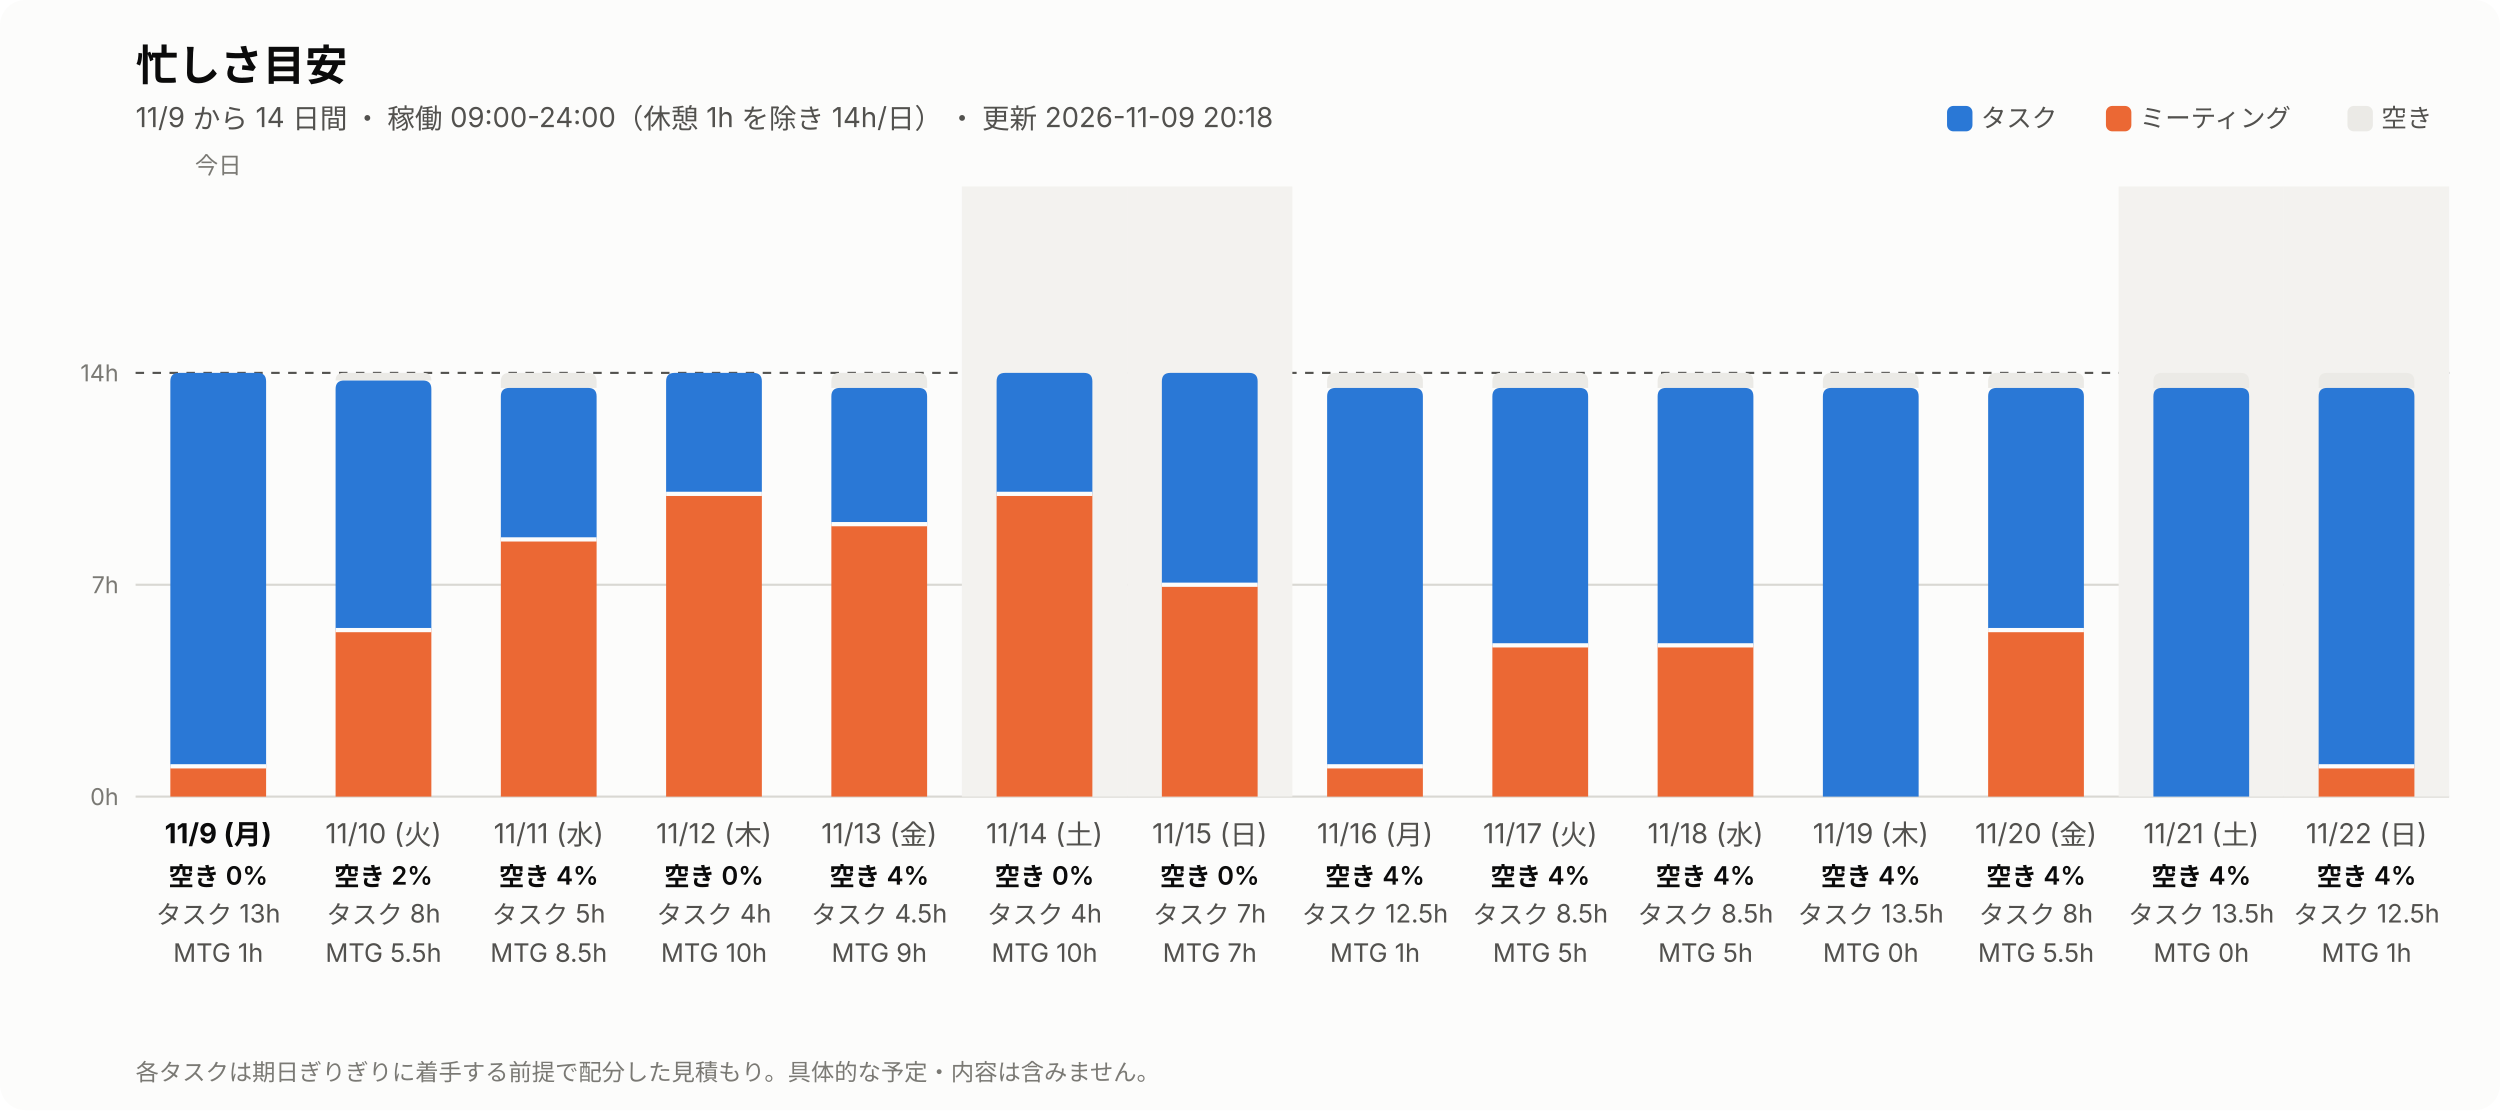
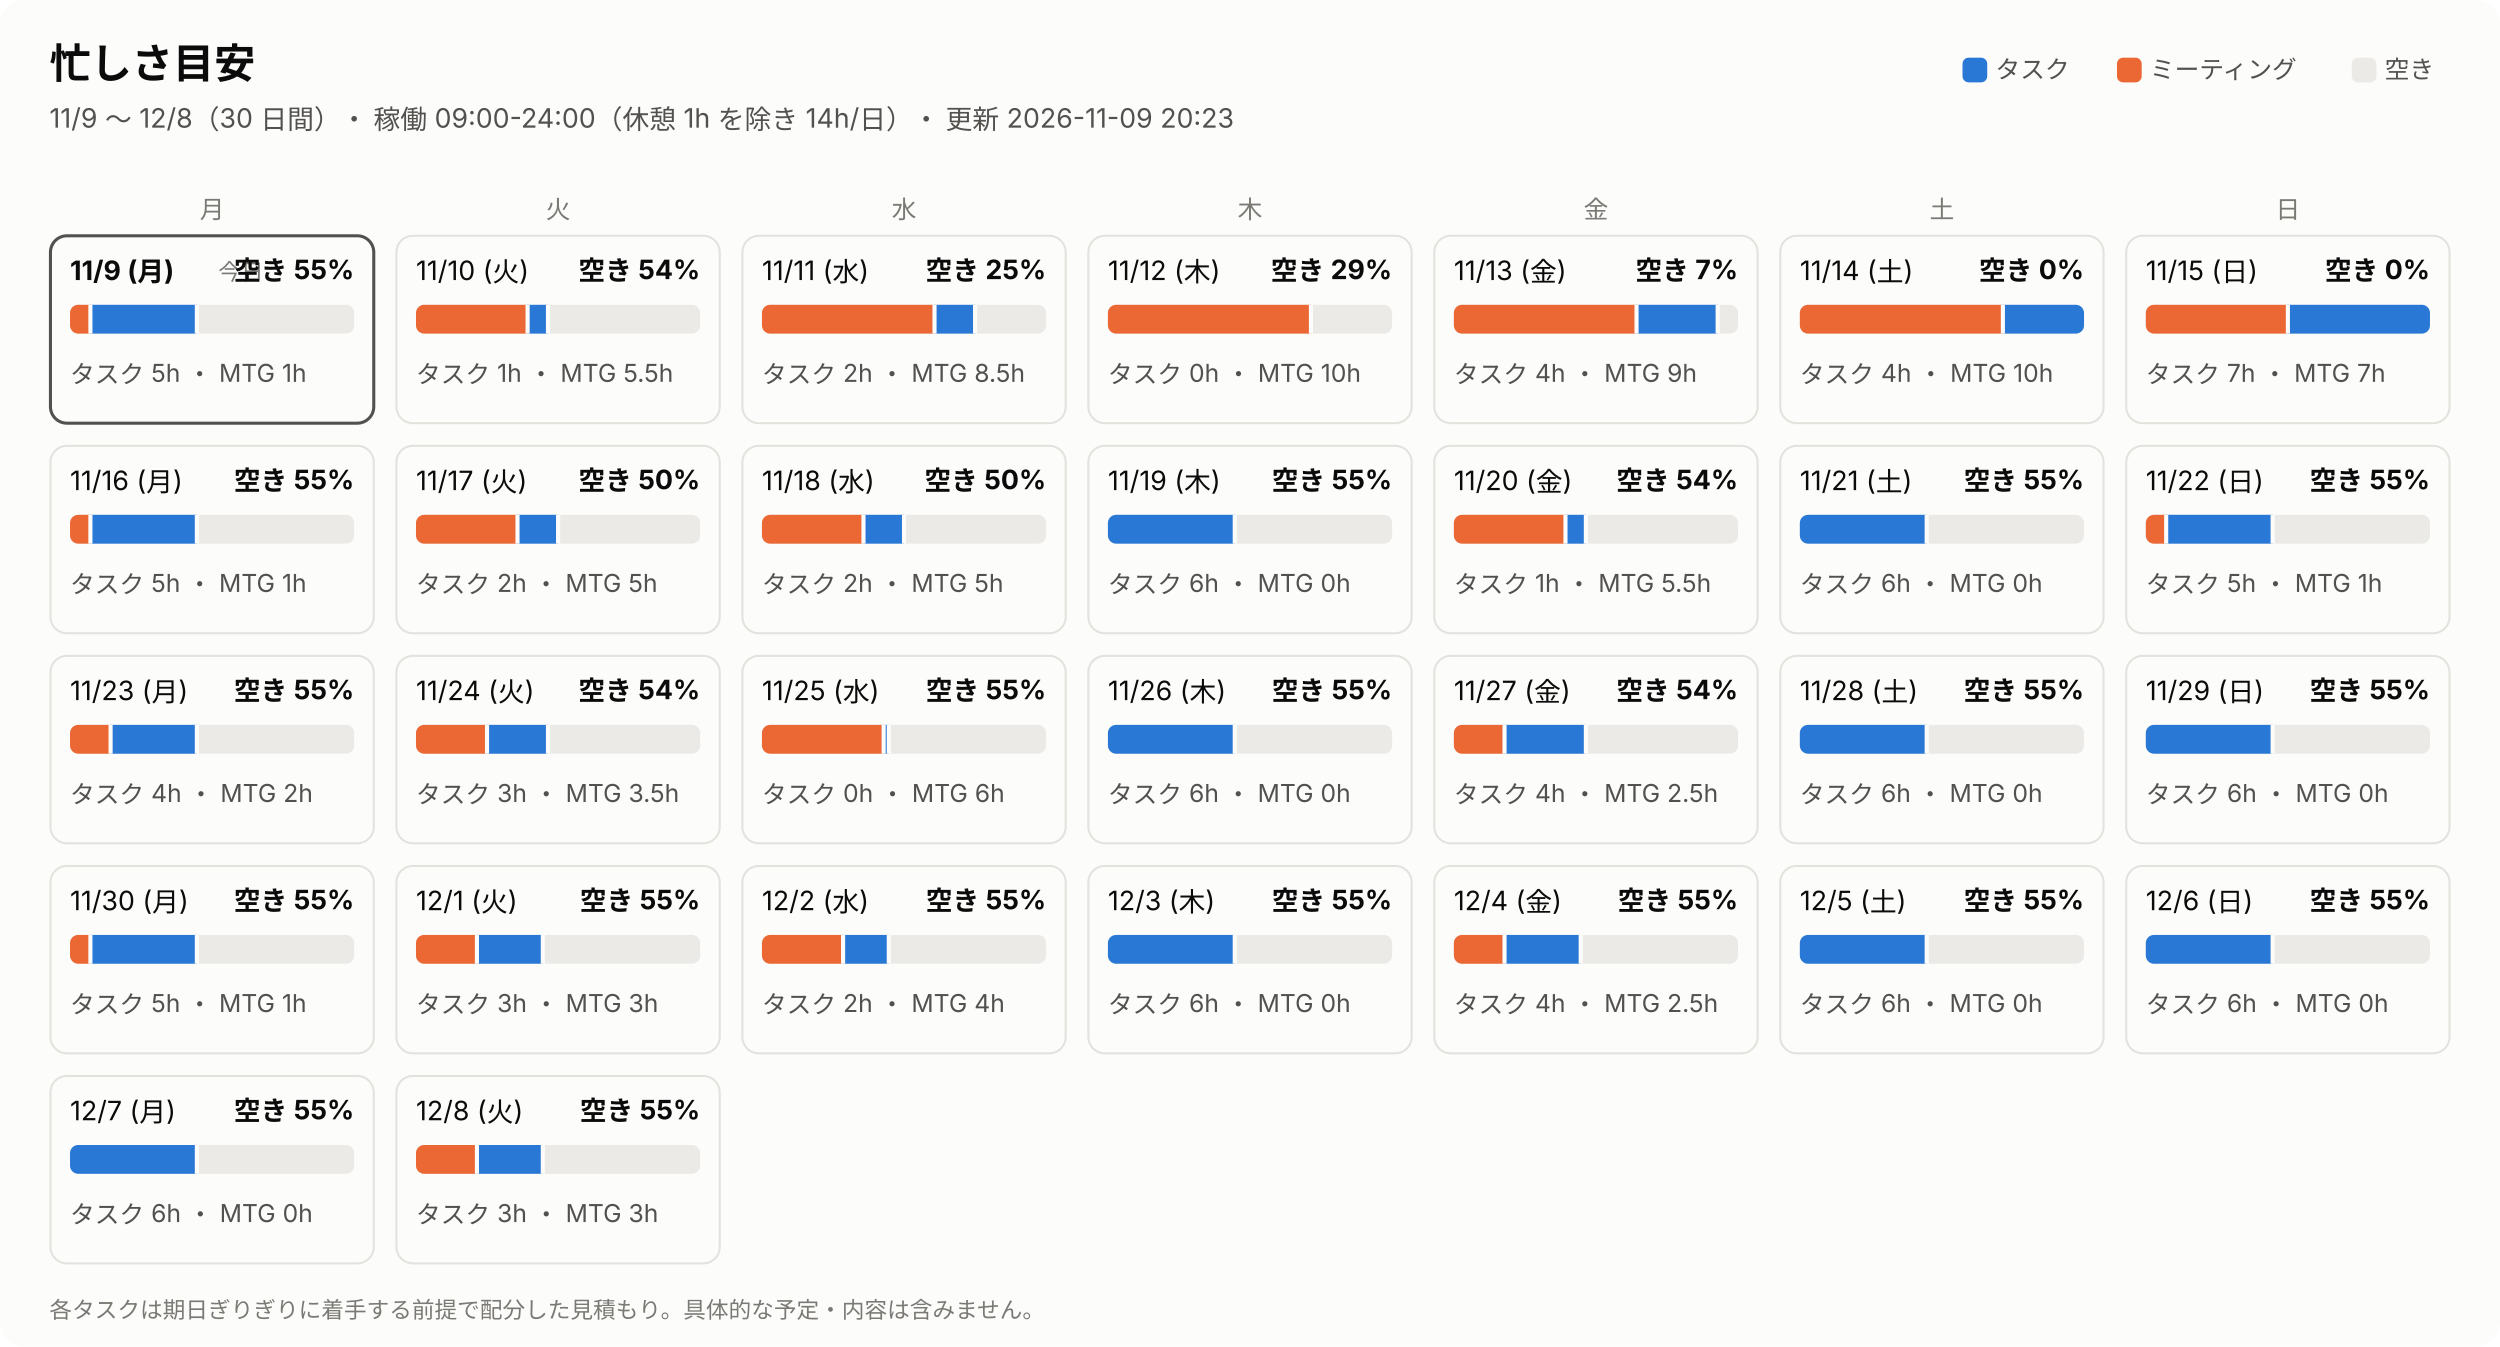
- <svg xmlns="http://www.w3.org/2000/svg" viewBox="0 0 1180 524" width="1180" height="524" role="img" aria-label="忙しさ目安" class="viz">
+ <svg xmlns="http://www.w3.org/2000/svg" viewBox="0 0 1214 654" width="1214" height="654" role="img" aria-label="忙しさ目安" class="viz">
  <style>
    .viz { color-scheme: light dark; }
    .surface { fill: #fcfcfb; }
    .text-1 { fill: #0b0b0b; }
    .text-2 { fill: #52514e; }
    .text-3 { fill: #7a7974; }
    .tasks { fill: #2a78d6; }
    .meetings { fill: #eb6834; }
    .free { fill: #ebeae6; }
-     .weekend { fill: #f3f2ef; }
-     .grid { stroke: #d9d8d3; }
-     .capline { stroke: #52514e; }
+     .cell { fill: none; stroke: #e3e2dd; }
+     .cell-today { fill: none; stroke: #52514e; }
    .gap { stroke: #fcfcfb; }
+     .capmark { stroke: #0b0b0b; }
    .overflow { fill: #d03b3b; }
-     .border { stroke: #e3e2dd; fill: none; }
    text { font-family: -apple-system, BlinkMacSystemFont, "Segoe UI", "Hiragino Sans",
           "Noto Sans JP", "Yu Gothic UI", Meiryo, sans-serif; }
    @media (prefers-color-scheme: dark) {
      .surface { fill: #1a1a19; }
      .text-1 { fill: #f0efec; }
      .text-2 { fill: #c3c2b7; }
      .text-3 { fill: #8f8e87; }
      .tasks { fill: #3987e5; }
      .meetings { fill: #d95926; }
      .free { fill: #2b2b29; }
-       .weekend { fill: #212120; }
-       .grid { stroke: #3a3a37; }
-       .capline { stroke: #c3c2b7; }
+       .cell { stroke: #333331; }
+       .cell-today { stroke: #c3c2b7; }
      .gap { stroke: #1a1a19; }
+       .capmark { stroke: #f0efec; }
      .overflow { fill: #e66767; }
-       .border { stroke: #333331; }
    }
</style>
-   <rect class="surface" x="0" y="0" width="1180" height="524" rx="12" />
-   <text class="text-1" x="64" y="38" font-size="20" font-weight="700">忙しさ目安</text>
-   <text class="text-2" x="64" y="60" font-size="13">11/9 から 14 日間 ・ 稼働 09:00-24:00（休憩 1h を除き 14h/日） ・ 更新 2026-11-09 20:18</text>
-   <rect class="tasks" x="919" y="50" width="12" height="12" rx="3" />
-   <text class="text-2" x="935" y="60" font-size="12">タスク</text>
-   <rect class="meetings" x="994" y="50" width="12" height="12" rx="3" />
-   <text class="text-2" x="1010" y="60" font-size="12">ミーティング</text>
-   <rect class="free" x="1108" y="50" width="12" height="12" rx="3" />
-   <text class="text-2" x="1124" y="60" font-size="12">空き</text>
-   <line class="grid" stroke-width="1" x1="64" y1="376.0" x2="1156" y2="376.0" />
-   <text class="text-3" x="56" y="380.0" text-anchor="end" font-size="11">0h</text>
-   <line class="grid" stroke-width="1" x1="64" y1="276.0" x2="1156" y2="276.0" />
-   <text class="text-3" x="56" y="280.0" text-anchor="end" font-size="11">7h</text>
-   <line class="capline" stroke-width="1" stroke-dasharray="4 4" x1="64" y1="176.0" x2="1156" y2="176.0" />
-   <text class="text-3" x="56" y="180.0" text-anchor="end" font-size="11">14h</text>
-   <g>
-     <rect class="meetings" x="80.4" y="361.7" width="45.2" height="14.3" />
-     <path class="tasks" d="M80.4,361.7 V180.0 Q80.4,176.0 84.4,176.0 H121.6 Q125.6,176.0 125.6,180.0 V361.7 Z" />
-     <line class="gap" stroke-width="2" x1="80.4" y1="361.7" x2="125.6" y2="361.7" />
-   </g>
-   <text class="text-1" x="103.0" y="398" text-anchor="middle" font-size="13" font-weight="700">11/9 (月)</text>
-   <text class="text-3" x="103.0" y="82" text-anchor="middle" font-size="11">今日</text>
-   <text class="text-1" x="103.0" y="418" text-anchor="middle" font-size="12" font-weight="600">空き 0%</text>
-   <text class="text-2" x="103.0" y="436" text-anchor="middle" font-size="12">タスク 13h</text>
-   <text class="text-2" x="103.0" y="454" text-anchor="middle" font-size="12">MTG 1h</text>
-   <g>
-     <path class="free" d="M158.4,179.6 V179.6 Q158.4,176.0 162.0,176.0 H200.0 Q203.6,176.0 203.6,179.6 V179.6 Z" />
-     <rect class="meetings" x="158.4" y="297.4" width="45.2" height="78.6" />
-     <path class="tasks" d="M158.4,297.4 V183.6 Q158.4,179.6 162.4,179.6 H199.6 Q203.6,179.6 203.6,183.6 V297.4 Z" />
-     <line class="gap" stroke-width="2" x1="158.4" y1="297.4" x2="203.6" y2="297.4" />
-   </g>
-   <text class="text-2" x="181.0" y="398" text-anchor="middle" font-size="13">11/10 (火)</text>
-   <text class="text-1" x="181.0" y="418" text-anchor="middle" font-size="12" font-weight="600">空き 2%</text>
-   <text class="text-2" x="181.0" y="436" text-anchor="middle" font-size="12">タスク 8h</text>
-   <text class="text-2" x="181.0" y="454" text-anchor="middle" font-size="12">MTG 5.5h</text>
-   <g>
-     <path class="free" d="M236.4,183.1 V180.0 Q236.4,176.0 240.4,176.0 H277.6 Q281.6,176.0 281.6,180.0 V183.1 Z" />
-     <rect class="meetings" x="236.4" y="254.6" width="45.2" height="121.4" />
-     <path class="tasks" d="M236.4,254.6 V187.1 Q236.4,183.1 240.4,183.1 H277.6 Q281.6,183.1 281.6,187.1 V254.6 Z" />
-     <line class="gap" stroke-width="2" x1="236.4" y1="254.6" x2="281.6" y2="254.6" />
-   </g>
-   <text class="text-2" x="259.0" y="398" text-anchor="middle" font-size="13">11/11 (水)</text>
-   <text class="text-1" x="259.0" y="418" text-anchor="middle" font-size="12" font-weight="600">空き 4%</text>
-   <text class="text-2" x="259.0" y="436" text-anchor="middle" font-size="12">タスク 5h</text>
-   <text class="text-2" x="259.0" y="454" text-anchor="middle" font-size="12">MTG 8.5h</text>
-   <g>
-     <rect class="meetings" x="314.4" y="233.1" width="45.2" height="142.9" />
-     <path class="tasks" d="M314.4,233.1 V180.0 Q314.4,176.0 318.4,176.0 H355.6 Q359.6,176.0 359.6,180.0 V233.1 Z" />
-     <line class="gap" stroke-width="2" x1="314.4" y1="233.1" x2="359.6" y2="233.1" />
-   </g>
-   <text class="text-2" x="337.0" y="398" text-anchor="middle" font-size="13">11/12 (木)</text>
-   <text class="text-1" x="337.0" y="418" text-anchor="middle" font-size="12" font-weight="600">空き 0%</text>
-   <text class="text-2" x="337.0" y="436" text-anchor="middle" font-size="12">タスク 4h</text>
-   <text class="text-2" x="337.0" y="454" text-anchor="middle" font-size="12">MTG 10h</text>
-   <g>
-     <path class="free" d="M392.4,183.1 V180.0 Q392.4,176.0 396.4,176.0 H433.6 Q437.6,176.0 437.6,180.0 V183.1 Z" />
-     <rect class="meetings" x="392.4" y="247.4" width="45.2" height="128.6" />
-     <path class="tasks" d="M392.4,247.4 V187.1 Q392.4,183.1 396.4,183.1 H433.6 Q437.6,183.1 437.6,187.1 V247.4 Z" />
-     <line class="gap" stroke-width="2" x1="392.4" y1="247.4" x2="437.6" y2="247.4" />
-   </g>
-   <text class="text-2" x="415.0" y="398" text-anchor="middle" font-size="13">11/13 (金)</text>
-   <text class="text-1" x="415.0" y="418" text-anchor="middle" font-size="12" font-weight="600">空き 4%</text>
-   <text class="text-2" x="415.0" y="436" text-anchor="middle" font-size="12">タスク 4.5h</text>
-   <text class="text-2" x="415.0" y="454" text-anchor="middle" font-size="12">MTG 9h</text>
-   <rect class="weekend" x="454.0" y="88" width="78" height="288" />
-   <g>
-     <rect class="meetings" x="470.4" y="233.1" width="45.2" height="142.9" />
-     <path class="tasks" d="M470.4,233.1 V180.0 Q470.4,176.0 474.4,176.0 H511.6 Q515.6,176.0 515.6,180.0 V233.1 Z" />
-     <line class="gap" stroke-width="2" x1="470.4" y1="233.1" x2="515.6" y2="233.1" />
-   </g>
-   <text class="text-2" x="493.0" y="398" text-anchor="middle" font-size="13">11/14 (土)</text>
-   <text class="text-1" x="493.0" y="418" text-anchor="middle" font-size="12" font-weight="600">空き 0%</text>
-   <text class="text-2" x="493.0" y="436" text-anchor="middle" font-size="12">タスク 4h</text>
-   <text class="text-2" x="493.0" y="454" text-anchor="middle" font-size="12">MTG 10h</text>
-   <rect class="weekend" x="532.0" y="88" width="78" height="288" />
-   <g>
-     <rect class="meetings" x="548.4" y="276.0" width="45.2" height="100.0" />
-     <path class="tasks" d="M548.4,276.0 V180.0 Q548.4,176.0 552.4,176.0 H589.6 Q593.6,176.0 593.6,180.0 V276.0 Z" />
-     <line class="gap" stroke-width="2" x1="548.4" y1="276.0" x2="593.6" y2="276.0" />
-   </g>
-   <text class="text-2" x="571.0" y="398" text-anchor="middle" font-size="13">11/15 (日)</text>
-   <text class="text-1" x="571.0" y="418" text-anchor="middle" font-size="12" font-weight="600">空き 0%</text>
-   <text class="text-2" x="571.0" y="436" text-anchor="middle" font-size="12">タスク 7h</text>
-   <text class="text-2" x="571.0" y="454" text-anchor="middle" font-size="12">MTG 7h</text>
-   <g>
-     <path class="free" d="M626.4,183.1 V180.0 Q626.4,176.0 630.4,176.0 H667.6 Q671.6,176.0 671.6,180.0 V183.1 Z" />
-     <rect class="meetings" x="626.4" y="361.7" width="45.2" height="14.3" />
-     <path class="tasks" d="M626.4,361.7 V187.1 Q626.4,183.1 630.4,183.1 H667.6 Q671.6,183.1 671.6,187.1 V361.7 Z" />
-     <line class="gap" stroke-width="2" x1="626.4" y1="361.7" x2="671.6" y2="361.7" />
-   </g>
-   <text class="text-2" x="649.0" y="398" text-anchor="middle" font-size="13">11/16 (月)</text>
-   <text class="text-1" x="649.0" y="418" text-anchor="middle" font-size="12" font-weight="600">空き 4%</text>
-   <text class="text-2" x="649.0" y="436" text-anchor="middle" font-size="12">タスク 12.5h</text>
-   <text class="text-2" x="649.0" y="454" text-anchor="middle" font-size="12">MTG 1h</text>
-   <g>
-     <path class="free" d="M704.4,183.1 V180.0 Q704.4,176.0 708.4,176.0 H745.6 Q749.6,176.0 749.6,180.0 V183.1 Z" />
-     <rect class="meetings" x="704.4" y="304.6" width="45.2" height="71.4" />
-     <path class="tasks" d="M704.4,304.6 V187.1 Q704.4,183.1 708.4,183.1 H745.6 Q749.6,183.1 749.6,187.1 V304.6 Z" />
-     <line class="gap" stroke-width="2" x1="704.4" y1="304.6" x2="749.6" y2="304.6" />
-   </g>
-   <text class="text-2" x="727.0" y="398" text-anchor="middle" font-size="13">11/17 (火)</text>
-   <text class="text-1" x="727.0" y="418" text-anchor="middle" font-size="12" font-weight="600">空き 4%</text>
-   <text class="text-2" x="727.0" y="436" text-anchor="middle" font-size="12">タスク 8.5h</text>
-   <text class="text-2" x="727.0" y="454" text-anchor="middle" font-size="12">MTG 5h</text>
-   <g>
-     <path class="free" d="M782.4,183.1 V180.0 Q782.4,176.0 786.4,176.0 H823.6 Q827.6,176.0 827.6,180.0 V183.1 Z" />
-     <rect class="meetings" x="782.4" y="304.6" width="45.2" height="71.4" />
-     <path class="tasks" d="M782.4,304.6 V187.1 Q782.4,183.1 786.4,183.1 H823.6 Q827.6,183.1 827.6,187.1 V304.6 Z" />
-     <line class="gap" stroke-width="2" x1="782.4" y1="304.6" x2="827.6" y2="304.6" />
-   </g>
-   <text class="text-2" x="805.0" y="398" text-anchor="middle" font-size="13">11/18 (水)</text>
-   <text class="text-1" x="805.0" y="418" text-anchor="middle" font-size="12" font-weight="600">空き 4%</text>
-   <text class="text-2" x="805.0" y="436" text-anchor="middle" font-size="12">タスク 8.5h</text>
-   <text class="text-2" x="805.0" y="454" text-anchor="middle" font-size="12">MTG 5h</text>
-   <g>
-     <path class="free" d="M860.4,183.1 V180.0 Q860.4,176.0 864.4,176.0 H901.6 Q905.6,176.0 905.6,180.0 V183.1 Z" />
-     <path class="tasks" d="M860.4,376.0 V187.1 Q860.4,183.1 864.4,183.1 H901.6 Q905.6,183.1 905.6,187.1 V376.0 Z" />
-   </g>
-   <text class="text-2" x="883.0" y="398" text-anchor="middle" font-size="13">11/19 (木)</text>
-   <text class="text-1" x="883.0" y="418" text-anchor="middle" font-size="12" font-weight="600">空き 4%</text>
-   <text class="text-2" x="883.0" y="436" text-anchor="middle" font-size="12">タスク 13.5h</text>
-   <text class="text-2" x="883.0" y="454" text-anchor="middle" font-size="12">MTG 0h</text>
-   <g>
-     <path class="free" d="M938.4,183.1 V180.0 Q938.4,176.0 942.4,176.0 H979.6 Q983.6,176.0 983.6,180.0 V183.1 Z" />
-     <rect class="meetings" x="938.4" y="297.4" width="45.2" height="78.6" />
-     <path class="tasks" d="M938.4,297.4 V187.1 Q938.4,183.1 942.4,183.1 H979.6 Q983.6,183.1 983.6,187.1 V297.4 Z" />
-     <line class="gap" stroke-width="2" x1="938.4" y1="297.4" x2="983.6" y2="297.4" />
-   </g>
-   <text class="text-2" x="961.0" y="398" text-anchor="middle" font-size="13">11/20 (金)</text>
-   <text class="text-1" x="961.0" y="418" text-anchor="middle" font-size="12" font-weight="600">空き 4%</text>
-   <text class="text-2" x="961.0" y="436" text-anchor="middle" font-size="12">タスク 8h</text>
-   <text class="text-2" x="961.0" y="454" text-anchor="middle" font-size="12">MTG 5.5h</text>
-   <rect class="weekend" x="1000.0" y="88" width="78" height="288" />
-   <g>
-     <path class="free" d="M1016.4,183.1 V180.0 Q1016.4,176.0 1020.4,176.0 H1057.6 Q1061.6,176.0 1061.6,180.0 V183.1 Z" />
-     <path class="tasks" d="M1016.4,376.0 V187.1 Q1016.4,183.1 1020.4,183.1 H1057.6 Q1061.6,183.1 1061.6,187.1 V376.0 Z" />
-   </g>
-   <text class="text-2" x="1039.0" y="398" text-anchor="middle" font-size="13">11/21 (土)</text>
-   <text class="text-1" x="1039.0" y="418" text-anchor="middle" font-size="12" font-weight="600">空き 4%</text>
-   <text class="text-2" x="1039.0" y="436" text-anchor="middle" font-size="12">タスク 13.5h</text>
-   <text class="text-2" x="1039.0" y="454" text-anchor="middle" font-size="12">MTG 0h</text>
-   <rect class="weekend" x="1078.0" y="88" width="78" height="288" />
-   <g>
-     <path class="free" d="M1094.4,183.1 V180.0 Q1094.4,176.0 1098.4,176.0 H1135.6 Q1139.6,176.0 1139.6,180.0 V183.1 Z" />
-     <rect class="meetings" x="1094.4" y="361.7" width="45.2" height="14.3" />
-     <path class="tasks" d="M1094.4,361.7 V187.1 Q1094.4,183.1 1098.4,183.1 H1135.6 Q1139.6,183.1 1139.6,187.1 V361.7 Z" />
-     <line class="gap" stroke-width="2" x1="1094.4" y1="361.7" x2="1139.6" y2="361.7" />
-   </g>
-   <text class="text-2" x="1117.0" y="398" text-anchor="middle" font-size="13">11/22 (日)</text>
-   <text class="text-1" x="1117.0" y="418" text-anchor="middle" font-size="12" font-weight="600">空き 4%</text>
-   <text class="text-2" x="1117.0" y="436" text-anchor="middle" font-size="12">タスク 12.5h</text>
-   <text class="text-2" x="1117.0" y="454" text-anchor="middle" font-size="12">MTG 1h</text>
-   <text class="text-3" x="64" y="510" font-size="11">各タスクは期日ぎりぎりに着手する前提で配分した見積もり。具体的な予定・内容は含みません。</text>
+   <rect class="surface" x="0" y="0" width="1214" height="654" rx="12" />
+   <text class="text-1" x="24" y="38" font-size="20" font-weight="700">忙しさ目安</text>
+   <text class="text-2" x="24" y="62" font-size="13">11/9 〜 12/8（30 日間）・ 稼働 09:00-24:00（休憩 1h を除き 14h/日）・ 更新 2026-11-09 20:23</text>
+   <rect class="tasks" x="953" y="28" width="12" height="12" rx="3" />
+   <text class="text-2" x="969" y="38" font-size="12">タスク</text>
+   <rect class="meetings" x="1028" y="28" width="12" height="12" rx="3" />
+   <text class="text-2" x="1044" y="38" font-size="12">ミーティング</text>
+   <rect class="free" x="1142" y="28" width="12" height="12" rx="3" />
+   <text class="text-2" x="1158" y="38" font-size="12">空き</text>
+   <text class="text-3" x="103.0" y="106" text-anchor="middle" font-size="12">月</text>
+   <text class="text-3" x="271.0" y="106" text-anchor="middle" font-size="12">火</text>
+   <text class="text-3" x="439.0" y="106" text-anchor="middle" font-size="12">水</text>
+   <text class="text-3" x="607.0" y="106" text-anchor="middle" font-size="12">木</text>
+   <text class="text-3" x="775.0" y="106" text-anchor="middle" font-size="12">金</text>
+   <text class="text-3" x="943.0" y="106" text-anchor="middle" font-size="12">土</text>
+   <text class="text-3" x="1111.0" y="106" text-anchor="middle" font-size="12">日</text>
+   <g>
+     <rect class="cell-today" stroke-width="1.5" x="24.5" y="114.5" width="157" height="91" rx="8" />
+     <text class="text-1" x="34" y="136" font-size="13" font-weight="700">11/9 (月)</text>
+     <text class="text-3" x="106" y="136" font-size="11">今日</text>
+     <text class="text-1" x="172" y="136" text-anchor="end" font-size="13" font-weight="700">空き 55%</text>
+     <clipPath id="c0">
+       <rect x="34.0" y="148" width="138" height="14" rx="4" />
+     </clipPath>
+     <g clip-path="url(#c0)">
+       <rect class="free" x="34.0" y="148" width="138" height="14" />
+       <rect class="meetings" x="34.0" y="148" width="9.9" height="14" />
+       <rect class="tasks" x="43.9" y="148" width="51.8" height="14" />
+       <line class="gap" stroke-width="2" x1="43.9" y1="148" x2="43.9" y2="162" />
+       <line class="gap" stroke-width="2" x1="95.6" y1="148" x2="95.6" y2="162" />
+     </g>
+     <text class="text-2" x="34" y="186" font-size="12">タスク 5h ・ MTG 1h</text>
+   </g>
+   <g>
+     <rect class="cell" stroke-width="1" x="192.5" y="114.5" width="157" height="91" rx="8" />
+     <text class="text-1" x="202" y="136" font-size="13">11/10 (火)</text>
+     <text class="text-1" x="340" y="136" text-anchor="end" font-size="13" font-weight="700">空き 54%</text>
+     <clipPath id="c1">
+       <rect x="202.0" y="148" width="138" height="14" rx="4" />
+     </clipPath>
+     <g clip-path="url(#c1)">
+       <rect class="free" x="202.0" y="148" width="138" height="14" />
+       <rect class="meetings" x="202.0" y="148" width="54.2" height="14" />
+       <rect class="tasks" x="256.2" y="148" width="9.9" height="14" />
+       <line class="gap" stroke-width="2" x1="256.2" y1="148" x2="256.2" y2="162" />
+       <line class="gap" stroke-width="2" x1="266.1" y1="148" x2="266.1" y2="162" />
+     </g>
+     <text class="text-2" x="202" y="186" font-size="12">タスク 1h ・ MTG 5.5h</text>
+   </g>
+   <g>
+     <rect class="cell" stroke-width="1" x="360.5" y="114.5" width="157" height="91" rx="8" />
+     <text class="text-1" x="370" y="136" font-size="13">11/11 (水)</text>
+     <text class="text-1" x="508" y="136" text-anchor="end" font-size="13" font-weight="700">空き 25%</text>
+     <clipPath id="c2">
+       <rect x="370.0" y="148" width="138" height="14" rx="4" />
+     </clipPath>
+     <g clip-path="url(#c2)">
+       <rect class="free" x="370.0" y="148" width="138" height="14" />
+       <rect class="meetings" x="370.0" y="148" width="83.8" height="14" />
+       <rect class="tasks" x="453.8" y="148" width="19.7" height="14" />
+       <line class="gap" stroke-width="2" x1="453.8" y1="148" x2="453.8" y2="162" />
+       <line class="gap" stroke-width="2" x1="473.5" y1="148" x2="473.5" y2="162" />
+     </g>
+     <text class="text-2" x="370" y="186" font-size="12">タスク 2h ・ MTG 8.5h</text>
+   </g>
+   <g>
+     <rect class="cell" stroke-width="1" x="528.5" y="114.5" width="157" height="91" rx="8" />
+     <text class="text-1" x="538" y="136" font-size="13">11/12 (木)</text>
+     <text class="text-1" x="676" y="136" text-anchor="end" font-size="13" font-weight="700">空き 29%</text>
+     <clipPath id="c3">
+       <rect x="538.0" y="148" width="138" height="14" rx="4" />
+     </clipPath>
+     <g clip-path="url(#c3)">
+       <rect class="free" x="538.0" y="148" width="138" height="14" />
+       <rect class="meetings" x="538.0" y="148" width="98.6" height="14" />
+       <line class="gap" stroke-width="2" x1="636.6" y1="148" x2="636.6" y2="162" />
+     </g>
+     <text class="text-2" x="538" y="186" font-size="12">タスク 0h ・ MTG 10h</text>
+   </g>
+   <g>
+     <rect class="cell" stroke-width="1" x="696.5" y="114.5" width="157" height="91" rx="8" />
+     <text class="text-1" x="706" y="136" font-size="13">11/13 (金)</text>
+     <text class="text-1" x="844" y="136" text-anchor="end" font-size="13" font-weight="700">空き 7%</text>
+     <clipPath id="c4">
+       <rect x="706.0" y="148" width="138" height="14" rx="4" />
+     </clipPath>
+     <g clip-path="url(#c4)">
+       <rect class="free" x="706.0" y="148" width="138" height="14" />
+       <rect class="meetings" x="706.0" y="148" width="88.7" height="14" />
+       <rect class="tasks" x="794.7" y="148" width="39.4" height="14" />
+       <line class="gap" stroke-width="2" x1="794.7" y1="148" x2="794.7" y2="162" />
+       <line class="gap" stroke-width="2" x1="834.1" y1="148" x2="834.1" y2="162" />
+     </g>
+     <text class="text-2" x="706" y="186" font-size="12">タスク 4h ・ MTG 9h</text>
+   </g>
+   <g>
+     <rect class="cell" stroke-width="1" x="864.5" y="114.5" width="157" height="91" rx="8" />
+     <text class="text-1" x="874" y="136" font-size="13">11/14 (土)</text>
+     <text class="text-1" x="1012" y="136" text-anchor="end" font-size="13" font-weight="700">空き 0%</text>
+     <clipPath id="c5">
+       <rect x="874.0" y="148" width="138" height="14" rx="4" />
+     </clipPath>
+     <g clip-path="url(#c5)">
+       <rect class="free" x="874.0" y="148" width="138" height="14" />
+       <rect class="meetings" x="874.0" y="148" width="98.6" height="14" />
+       <rect class="tasks" x="972.6" y="148" width="39.4" height="14" />
+       <line class="gap" stroke-width="2" x1="972.6" y1="148" x2="972.6" y2="162" />
+     </g>
+     <text class="text-2" x="874" y="186" font-size="12">タスク 4h ・ MTG 10h</text>
+   </g>
+   <g>
+     <rect class="cell" stroke-width="1" x="1032.5" y="114.5" width="157" height="91" rx="8" />
+     <text class="text-1" x="1042" y="136" font-size="13">11/15 (日)</text>
+     <text class="text-1" x="1180" y="136" text-anchor="end" font-size="13" font-weight="700">空き 0%</text>
+     <clipPath id="c6">
+       <rect x="1042.0" y="148" width="138" height="14" rx="4" />
+     </clipPath>
+     <g clip-path="url(#c6)">
+       <rect class="free" x="1042.0" y="148" width="138" height="14" />
+       <rect class="meetings" x="1042.0" y="148" width="69.0" height="14" />
+       <rect class="tasks" x="1111.0" y="148" width="69.0" height="14" />
+       <line class="gap" stroke-width="2" x1="1111.0" y1="148" x2="1111.0" y2="162" />
+     </g>
+     <text class="text-2" x="1042" y="186" font-size="12">タスク 7h ・ MTG 7h</text>
+   </g>
+   <g>
+     <rect class="cell" stroke-width="1" x="24.5" y="216.5" width="157" height="91" rx="8" />
+     <text class="text-1" x="34" y="238" font-size="13">11/16 (月)</text>
+     <text class="text-1" x="172" y="238" text-anchor="end" font-size="13" font-weight="700">空き 55%</text>
+     <clipPath id="c7">
+       <rect x="34.0" y="250" width="138" height="14" rx="4" />
+     </clipPath>
+     <g clip-path="url(#c7)">
+       <rect class="free" x="34.0" y="250" width="138" height="14" />
+       <rect class="meetings" x="34.0" y="250" width="9.9" height="14" />
+       <rect class="tasks" x="43.9" y="250" width="51.8" height="14" />
+       <line class="gap" stroke-width="2" x1="43.9" y1="250" x2="43.9" y2="264" />
+       <line class="gap" stroke-width="2" x1="95.6" y1="250" x2="95.6" y2="264" />
+     </g>
+     <text class="text-2" x="34" y="288" font-size="12">タスク 5h ・ MTG 1h</text>
+   </g>
+   <g>
+     <rect class="cell" stroke-width="1" x="192.5" y="216.5" width="157" height="91" rx="8" />
+     <text class="text-1" x="202" y="238" font-size="13">11/17 (火)</text>
+     <text class="text-1" x="340" y="238" text-anchor="end" font-size="13" font-weight="700">空き 50%</text>
+     <clipPath id="c8">
+       <rect x="202.0" y="250" width="138" height="14" rx="4" />
+     </clipPath>
+     <g clip-path="url(#c8)">
+       <rect class="free" x="202.0" y="250" width="138" height="14" />
+       <rect class="meetings" x="202.0" y="250" width="49.3" height="14" />
+       <rect class="tasks" x="251.3" y="250" width="19.7" height="14" />
+       <line class="gap" stroke-width="2" x1="251.3" y1="250" x2="251.3" y2="264" />
+       <line class="gap" stroke-width="2" x1="271.0" y1="250" x2="271.0" y2="264" />
+     </g>
+     <text class="text-2" x="202" y="288" font-size="12">タスク 2h ・ MTG 5h</text>
+   </g>
+   <g>
+     <rect class="cell" stroke-width="1" x="360.5" y="216.5" width="157" height="91" rx="8" />
+     <text class="text-1" x="370" y="238" font-size="13">11/18 (水)</text>
+     <text class="text-1" x="508" y="238" text-anchor="end" font-size="13" font-weight="700">空き 50%</text>
+     <clipPath id="c9">
+       <rect x="370.0" y="250" width="138" height="14" rx="4" />
+     </clipPath>
+     <g clip-path="url(#c9)">
+       <rect class="free" x="370.0" y="250" width="138" height="14" />
+       <rect class="meetings" x="370.0" y="250" width="49.3" height="14" />
+       <rect class="tasks" x="419.3" y="250" width="19.7" height="14" />
+       <line class="gap" stroke-width="2" x1="419.3" y1="250" x2="419.3" y2="264" />
+       <line class="gap" stroke-width="2" x1="439.0" y1="250" x2="439.0" y2="264" />
+     </g>
+     <text class="text-2" x="370" y="288" font-size="12">タスク 2h ・ MTG 5h</text>
+   </g>
+   <g>
+     <rect class="cell" stroke-width="1" x="528.5" y="216.5" width="157" height="91" rx="8" />
+     <text class="text-1" x="538" y="238" font-size="13">11/19 (木)</text>
+     <text class="text-1" x="676" y="238" text-anchor="end" font-size="13" font-weight="700">空き 55%</text>
+     <clipPath id="c10">
+       <rect x="538.0" y="250" width="138" height="14" rx="4" />
+     </clipPath>
+     <g clip-path="url(#c10)">
+       <rect class="free" x="538.0" y="250" width="138" height="14" />
+       <rect class="tasks" x="538.0" y="250" width="61.6" height="14" />
+       <line class="gap" stroke-width="2" x1="599.6" y1="250" x2="599.6" y2="264" />
+     </g>
+     <text class="text-2" x="538" y="288" font-size="12">タスク 6h ・ MTG 0h</text>
+   </g>
+   <g>
+     <rect class="cell" stroke-width="1" x="696.5" y="216.5" width="157" height="91" rx="8" />
+     <text class="text-1" x="706" y="238" font-size="13">11/20 (金)</text>
+     <text class="text-1" x="844" y="238" text-anchor="end" font-size="13" font-weight="700">空き 54%</text>
+     <clipPath id="c11">
+       <rect x="706.0" y="250" width="138" height="14" rx="4" />
+     </clipPath>
+     <g clip-path="url(#c11)">
+       <rect class="free" x="706.0" y="250" width="138" height="14" />
+       <rect class="meetings" x="706.0" y="250" width="54.2" height="14" />
+       <rect class="tasks" x="760.2" y="250" width="9.9" height="14" />
+       <line class="gap" stroke-width="2" x1="760.2" y1="250" x2="760.2" y2="264" />
+       <line class="gap" stroke-width="2" x1="770.1" y1="250" x2="770.1" y2="264" />
+     </g>
+     <text class="text-2" x="706" y="288" font-size="12">タスク 1h ・ MTG 5.5h</text>
+   </g>
+   <g>
+     <rect class="cell" stroke-width="1" x="864.5" y="216.5" width="157" height="91" rx="8" />
+     <text class="text-1" x="874" y="238" font-size="13">11/21 (土)</text>
+     <text class="text-1" x="1012" y="238" text-anchor="end" font-size="13" font-weight="700">空き 55%</text>
+     <clipPath id="c12">
+       <rect x="874.0" y="250" width="138" height="14" rx="4" />
+     </clipPath>
+     <g clip-path="url(#c12)">
+       <rect class="free" x="874.0" y="250" width="138" height="14" />
+       <rect class="tasks" x="874.0" y="250" width="61.6" height="14" />
+       <line class="gap" stroke-width="2" x1="935.6" y1="250" x2="935.6" y2="264" />
+     </g>
+     <text class="text-2" x="874" y="288" font-size="12">タスク 6h ・ MTG 0h</text>
+   </g>
+   <g>
+     <rect class="cell" stroke-width="1" x="1032.5" y="216.5" width="157" height="91" rx="8" />
+     <text class="text-1" x="1042" y="238" font-size="13">11/22 (日)</text>
+     <text class="text-1" x="1180" y="238" text-anchor="end" font-size="13" font-weight="700">空き 55%</text>
+     <clipPath id="c13">
+       <rect x="1042.0" y="250" width="138" height="14" rx="4" />
+     </clipPath>
+     <g clip-path="url(#c13)">
+       <rect class="free" x="1042.0" y="250" width="138" height="14" />
+       <rect class="meetings" x="1042.0" y="250" width="9.9" height="14" />
+       <rect class="tasks" x="1051.9" y="250" width="51.8" height="14" />
+       <line class="gap" stroke-width="2" x1="1051.9" y1="250" x2="1051.9" y2="264" />
+       <line class="gap" stroke-width="2" x1="1103.6" y1="250" x2="1103.6" y2="264" />
+     </g>
+     <text class="text-2" x="1042" y="288" font-size="12">タスク 5h ・ MTG 1h</text>
+   </g>
+   <g>
+     <rect class="cell" stroke-width="1" x="24.5" y="318.5" width="157" height="91" rx="8" />
+     <text class="text-1" x="34" y="340" font-size="13">11/23 (月)</text>
+     <text class="text-1" x="172" y="340" text-anchor="end" font-size="13" font-weight="700">空き 55%</text>
+     <clipPath id="c14">
+       <rect x="34.0" y="352" width="138" height="14" rx="4" />
+     </clipPath>
+     <g clip-path="url(#c14)">
+       <rect class="free" x="34.0" y="352" width="138" height="14" />
+       <rect class="meetings" x="34.0" y="352" width="19.7" height="14" />
+       <rect class="tasks" x="53.7" y="352" width="41.9" height="14" />
+       <line class="gap" stroke-width="2" x1="53.7" y1="352" x2="53.7" y2="366" />
+       <line class="gap" stroke-width="2" x1="95.6" y1="352" x2="95.6" y2="366" />
+     </g>
+     <text class="text-2" x="34" y="390" font-size="12">タスク 4h ・ MTG 2h</text>
+   </g>
+   <g>
+     <rect class="cell" stroke-width="1" x="192.5" y="318.5" width="157" height="91" rx="8" />
+     <text class="text-1" x="202" y="340" font-size="13">11/24 (火)</text>
+     <text class="text-1" x="340" y="340" text-anchor="end" font-size="13" font-weight="700">空き 54%</text>
+     <clipPath id="c15">
+       <rect x="202.0" y="352" width="138" height="14" rx="4" />
+     </clipPath>
+     <g clip-path="url(#c15)">
+       <rect class="free" x="202.0" y="352" width="138" height="14" />
+       <rect class="meetings" x="202.0" y="352" width="34.5" height="14" />
+       <rect class="tasks" x="236.5" y="352" width="29.6" height="14" />
+       <line class="gap" stroke-width="2" x1="236.5" y1="352" x2="236.5" y2="366" />
+       <line class="gap" stroke-width="2" x1="266.1" y1="352" x2="266.1" y2="366" />
+     </g>
+     <text class="text-2" x="202" y="390" font-size="12">タスク 3h ・ MTG 3.5h</text>
+   </g>
+   <g>
+     <rect class="cell" stroke-width="1" x="360.5" y="318.5" width="157" height="91" rx="8" />
+     <text class="text-1" x="370" y="340" font-size="13">11/25 (水)</text>
+     <text class="text-1" x="508" y="340" text-anchor="end" font-size="13" font-weight="700">空き 55%</text>
+     <clipPath id="c16">
+       <rect x="370.0" y="352" width="138" height="14" rx="4" />
+     </clipPath>
+     <g clip-path="url(#c16)">
+       <rect class="free" x="370.0" y="352" width="138" height="14" />
+       <rect class="meetings" x="370.0" y="352" width="59.1" height="14" />
+       <rect class="tasks" x="429.1" y="352" width="2.5" height="14" />
+       <line class="gap" stroke-width="2" x1="429.1" y1="352" x2="429.1" y2="366" />
+       <line class="gap" stroke-width="2" x1="431.6" y1="352" x2="431.6" y2="366" />
+     </g>
+     <text class="text-2" x="370" y="390" font-size="12">タスク 0h ・ MTG 6h</text>
+   </g>
+   <g>
+     <rect class="cell" stroke-width="1" x="528.5" y="318.5" width="157" height="91" rx="8" />
+     <text class="text-1" x="538" y="340" font-size="13">11/26 (木)</text>
+     <text class="text-1" x="676" y="340" text-anchor="end" font-size="13" font-weight="700">空き 55%</text>
+     <clipPath id="c17">
+       <rect x="538.0" y="352" width="138" height="14" rx="4" />
+     </clipPath>
+     <g clip-path="url(#c17)">
+       <rect class="free" x="538.0" y="352" width="138" height="14" />
+       <rect class="tasks" x="538.0" y="352" width="61.6" height="14" />
+       <line class="gap" stroke-width="2" x1="599.6" y1="352" x2="599.6" y2="366" />
+     </g>
+     <text class="text-2" x="538" y="390" font-size="12">タスク 6h ・ MTG 0h</text>
+   </g>
+   <g>
+     <rect class="cell" stroke-width="1" x="696.5" y="318.5" width="157" height="91" rx="8" />
+     <text class="text-1" x="706" y="340" font-size="13">11/27 (金)</text>
+     <text class="text-1" x="844" y="340" text-anchor="end" font-size="13" font-weight="700">空き 54%</text>
+     <clipPath id="c18">
+       <rect x="706.0" y="352" width="138" height="14" rx="4" />
+     </clipPath>
+     <g clip-path="url(#c18)">
+       <rect class="free" x="706.0" y="352" width="138" height="14" />
+       <rect class="meetings" x="706.0" y="352" width="24.6" height="14" />
+       <rect class="tasks" x="730.6" y="352" width="39.4" height="14" />
+       <line class="gap" stroke-width="2" x1="730.6" y1="352" x2="730.6" y2="366" />
+       <line class="gap" stroke-width="2" x1="770.1" y1="352" x2="770.1" y2="366" />
+     </g>
+     <text class="text-2" x="706" y="390" font-size="12">タスク 4h ・ MTG 2.5h</text>
+   </g>
+   <g>
+     <rect class="cell" stroke-width="1" x="864.5" y="318.5" width="157" height="91" rx="8" />
+     <text class="text-1" x="874" y="340" font-size="13">11/28 (土)</text>
+     <text class="text-1" x="1012" y="340" text-anchor="end" font-size="13" font-weight="700">空き 55%</text>
+     <clipPath id="c19">
+       <rect x="874.0" y="352" width="138" height="14" rx="4" />
+     </clipPath>
+     <g clip-path="url(#c19)">
+       <rect class="free" x="874.0" y="352" width="138" height="14" />
+       <rect class="tasks" x="874.0" y="352" width="61.6" height="14" />
+       <line class="gap" stroke-width="2" x1="935.6" y1="352" x2="935.6" y2="366" />
+     </g>
+     <text class="text-2" x="874" y="390" font-size="12">タスク 6h ・ MTG 0h</text>
+   </g>
+   <g>
+     <rect class="cell" stroke-width="1" x="1032.5" y="318.5" width="157" height="91" rx="8" />
+     <text class="text-1" x="1042" y="340" font-size="13">11/29 (日)</text>
+     <text class="text-1" x="1180" y="340" text-anchor="end" font-size="13" font-weight="700">空き 55%</text>
+     <clipPath id="c20">
+       <rect x="1042.0" y="352" width="138" height="14" rx="4" />
+     </clipPath>
+     <g clip-path="url(#c20)">
+       <rect class="free" x="1042.0" y="352" width="138" height="14" />
+       <rect class="tasks" x="1042.0" y="352" width="61.6" height="14" />
+       <line class="gap" stroke-width="2" x1="1103.6" y1="352" x2="1103.6" y2="366" />
+     </g>
+     <text class="text-2" x="1042" y="390" font-size="12">タスク 6h ・ MTG 0h</text>
+   </g>
+   <g>
+     <rect class="cell" stroke-width="1" x="24.5" y="420.5" width="157" height="91" rx="8" />
+     <text class="text-1" x="34" y="442" font-size="13">11/30 (月)</text>
+     <text class="text-1" x="172" y="442" text-anchor="end" font-size="13" font-weight="700">空き 55%</text>
+     <clipPath id="c21">
+       <rect x="34.0" y="454" width="138" height="14" rx="4" />
+     </clipPath>
+     <g clip-path="url(#c21)">
+       <rect class="free" x="34.0" y="454" width="138" height="14" />
+       <rect class="meetings" x="34.0" y="454" width="9.9" height="14" />
+       <rect class="tasks" x="43.9" y="454" width="51.8" height="14" />
+       <line class="gap" stroke-width="2" x1="43.9" y1="454" x2="43.9" y2="468" />
+       <line class="gap" stroke-width="2" x1="95.6" y1="454" x2="95.6" y2="468" />
+     </g>
+     <text class="text-2" x="34" y="492" font-size="12">タスク 5h ・ MTG 1h</text>
+   </g>
+   <g>
+     <rect class="cell" stroke-width="1" x="192.5" y="420.5" width="157" height="91" rx="8" />
+     <text class="text-1" x="202" y="442" font-size="13">12/1 (火)</text>
+     <text class="text-1" x="340" y="442" text-anchor="end" font-size="13" font-weight="700">空き 55%</text>
+     <clipPath id="c22">
+       <rect x="202.0" y="454" width="138" height="14" rx="4" />
+     </clipPath>
+     <g clip-path="url(#c22)">
+       <rect class="free" x="202.0" y="454" width="138" height="14" />
+       <rect class="meetings" x="202.0" y="454" width="29.6" height="14" />
+       <rect class="tasks" x="231.6" y="454" width="32.0" height="14" />
+       <line class="gap" stroke-width="2" x1="231.6" y1="454" x2="231.6" y2="468" />
+       <line class="gap" stroke-width="2" x1="263.6" y1="454" x2="263.6" y2="468" />
+     </g>
+     <text class="text-2" x="202" y="492" font-size="12">タスク 3h ・ MTG 3h</text>
+   </g>
+   <g>
+     <rect class="cell" stroke-width="1" x="360.5" y="420.5" width="157" height="91" rx="8" />
+     <text class="text-1" x="370" y="442" font-size="13">12/2 (水)</text>
+     <text class="text-1" x="508" y="442" text-anchor="end" font-size="13" font-weight="700">空き 55%</text>
+     <clipPath id="c23">
+       <rect x="370.0" y="454" width="138" height="14" rx="4" />
+     </clipPath>
+     <g clip-path="url(#c23)">
+       <rect class="free" x="370.0" y="454" width="138" height="14" />
+       <rect class="meetings" x="370.0" y="454" width="39.4" height="14" />
+       <rect class="tasks" x="409.4" y="454" width="22.2" height="14" />
+       <line class="gap" stroke-width="2" x1="409.4" y1="454" x2="409.4" y2="468" />
+       <line class="gap" stroke-width="2" x1="431.6" y1="454" x2="431.6" y2="468" />
+     </g>
+     <text class="text-2" x="370" y="492" font-size="12">タスク 2h ・ MTG 4h</text>
+   </g>
+   <g>
+     <rect class="cell" stroke-width="1" x="528.5" y="420.5" width="157" height="91" rx="8" />
+     <text class="text-1" x="538" y="442" font-size="13">12/3 (木)</text>
+     <text class="text-1" x="676" y="442" text-anchor="end" font-size="13" font-weight="700">空き 55%</text>
+     <clipPath id="c24">
+       <rect x="538.0" y="454" width="138" height="14" rx="4" />
+     </clipPath>
+     <g clip-path="url(#c24)">
+       <rect class="free" x="538.0" y="454" width="138" height="14" />
+       <rect class="tasks" x="538.0" y="454" width="61.6" height="14" />
+       <line class="gap" stroke-width="2" x1="599.6" y1="454" x2="599.6" y2="468" />
+     </g>
+     <text class="text-2" x="538" y="492" font-size="12">タスク 6h ・ MTG 0h</text>
+   </g>
+   <g>
+     <rect class="cell" stroke-width="1" x="696.5" y="420.5" width="157" height="91" rx="8" />
+     <text class="text-1" x="706" y="442" font-size="13">12/4 (金)</text>
+     <text class="text-1" x="844" y="442" text-anchor="end" font-size="13" font-weight="700">空き 55%</text>
+     <clipPath id="c25">
+       <rect x="706.0" y="454" width="138" height="14" rx="4" />
+     </clipPath>
+     <g clip-path="url(#c25)">
+       <rect class="free" x="706.0" y="454" width="138" height="14" />
+       <rect class="meetings" x="706.0" y="454" width="24.6" height="14" />
+       <rect class="tasks" x="730.6" y="454" width="37.0" height="14" />
+       <line class="gap" stroke-width="2" x1="730.6" y1="454" x2="730.6" y2="468" />
+       <line class="gap" stroke-width="2" x1="767.6" y1="454" x2="767.6" y2="468" />
+     </g>
+     <text class="text-2" x="706" y="492" font-size="12">タスク 4h ・ MTG 2.5h</text>
+   </g>
+   <g>
+     <rect class="cell" stroke-width="1" x="864.5" y="420.5" width="157" height="91" rx="8" />
+     <text class="text-1" x="874" y="442" font-size="13">12/5 (土)</text>
+     <text class="text-1" x="1012" y="442" text-anchor="end" font-size="13" font-weight="700">空き 55%</text>
+     <clipPath id="c26">
+       <rect x="874.0" y="454" width="138" height="14" rx="4" />
+     </clipPath>
+     <g clip-path="url(#c26)">
+       <rect class="free" x="874.0" y="454" width="138" height="14" />
+       <rect class="tasks" x="874.0" y="454" width="61.6" height="14" />
+       <line class="gap" stroke-width="2" x1="935.6" y1="454" x2="935.6" y2="468" />
+     </g>
+     <text class="text-2" x="874" y="492" font-size="12">タスク 6h ・ MTG 0h</text>
+   </g>
+   <g>
+     <rect class="cell" stroke-width="1" x="1032.5" y="420.5" width="157" height="91" rx="8" />
+     <text class="text-1" x="1042" y="442" font-size="13">12/6 (日)</text>
+     <text class="text-1" x="1180" y="442" text-anchor="end" font-size="13" font-weight="700">空き 55%</text>
+     <clipPath id="c27">
+       <rect x="1042.0" y="454" width="138" height="14" rx="4" />
+     </clipPath>
+     <g clip-path="url(#c27)">
+       <rect class="free" x="1042.0" y="454" width="138" height="14" />
+       <rect class="tasks" x="1042.0" y="454" width="61.6" height="14" />
+       <line class="gap" stroke-width="2" x1="1103.6" y1="454" x2="1103.6" y2="468" />
+     </g>
+     <text class="text-2" x="1042" y="492" font-size="12">タスク 6h ・ MTG 0h</text>
+   </g>
+   <g>
+     <rect class="cell" stroke-width="1" x="24.5" y="522.5" width="157" height="91" rx="8" />
+     <text class="text-1" x="34" y="544" font-size="13">12/7 (月)</text>
+     <text class="text-1" x="172" y="544" text-anchor="end" font-size="13" font-weight="700">空き 55%</text>
+     <clipPath id="c28">
+       <rect x="34.0" y="556" width="138" height="14" rx="4" />
+     </clipPath>
+     <g clip-path="url(#c28)">
+       <rect class="free" x="34.0" y="556" width="138" height="14" />
+       <rect class="tasks" x="34.0" y="556" width="61.6" height="14" />
+       <line class="gap" stroke-width="2" x1="95.6" y1="556" x2="95.6" y2="570" />
+     </g>
+     <text class="text-2" x="34" y="594" font-size="12">タスク 6h ・ MTG 0h</text>
+   </g>
+   <g>
+     <rect class="cell" stroke-width="1" x="192.5" y="522.5" width="157" height="91" rx="8" />
+     <text class="text-1" x="202" y="544" font-size="13">12/8 (火)</text>
+     <text class="text-1" x="340" y="544" text-anchor="end" font-size="13" font-weight="700">空き 55%</text>
+     <clipPath id="c29">
+       <rect x="202.0" y="556" width="138" height="14" rx="4" />
+     </clipPath>
+     <g clip-path="url(#c29)">
+       <rect class="free" x="202.0" y="556" width="138" height="14" />
+       <rect class="meetings" x="202.0" y="556" width="29.6" height="14" />
+       <rect class="tasks" x="231.6" y="556" width="32.0" height="14" />
+       <line class="gap" stroke-width="2" x1="231.6" y1="556" x2="231.6" y2="570" />
+       <line class="gap" stroke-width="2" x1="263.6" y1="556" x2="263.6" y2="570" />
+     </g>
+     <text class="text-2" x="202" y="594" font-size="12">タスク 3h ・ MTG 3h</text>
+   </g>
+   <text class="text-3" x="24" y="640" font-size="11">各タスクは期日ぎりぎりに着手する前提で配分した見積もり。具体的な予定・内容は含みません。</text>
</svg>
